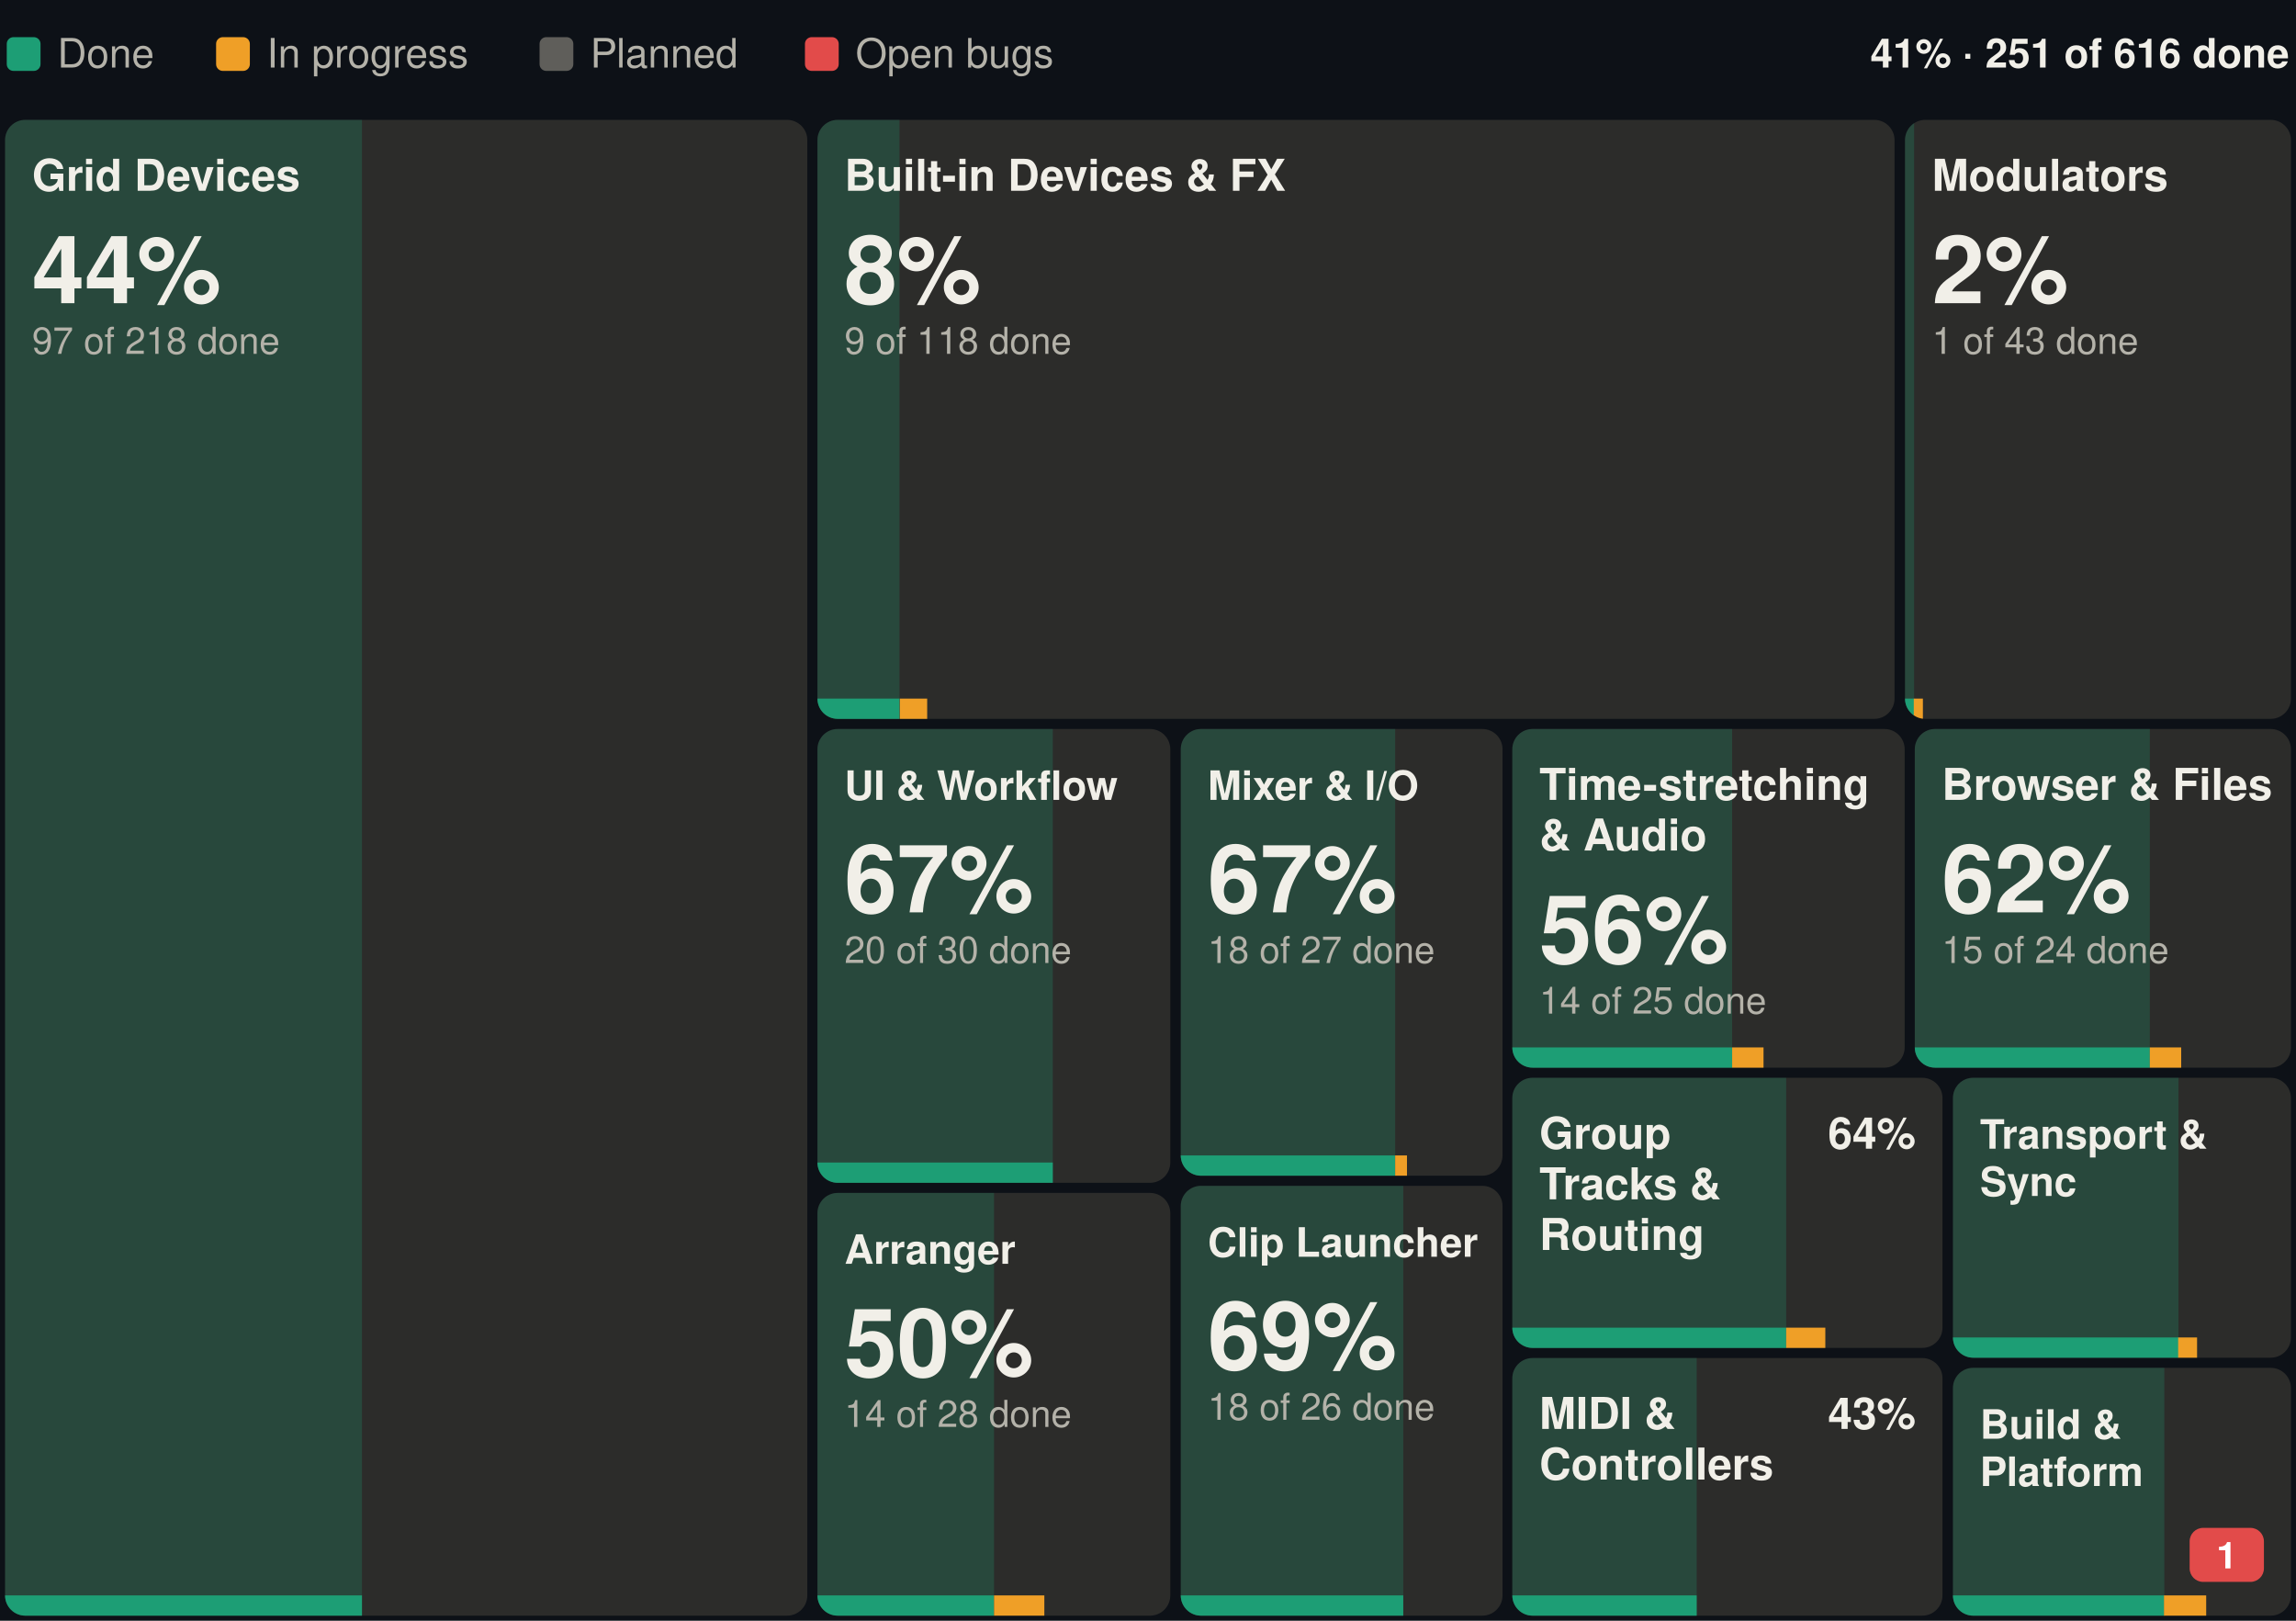
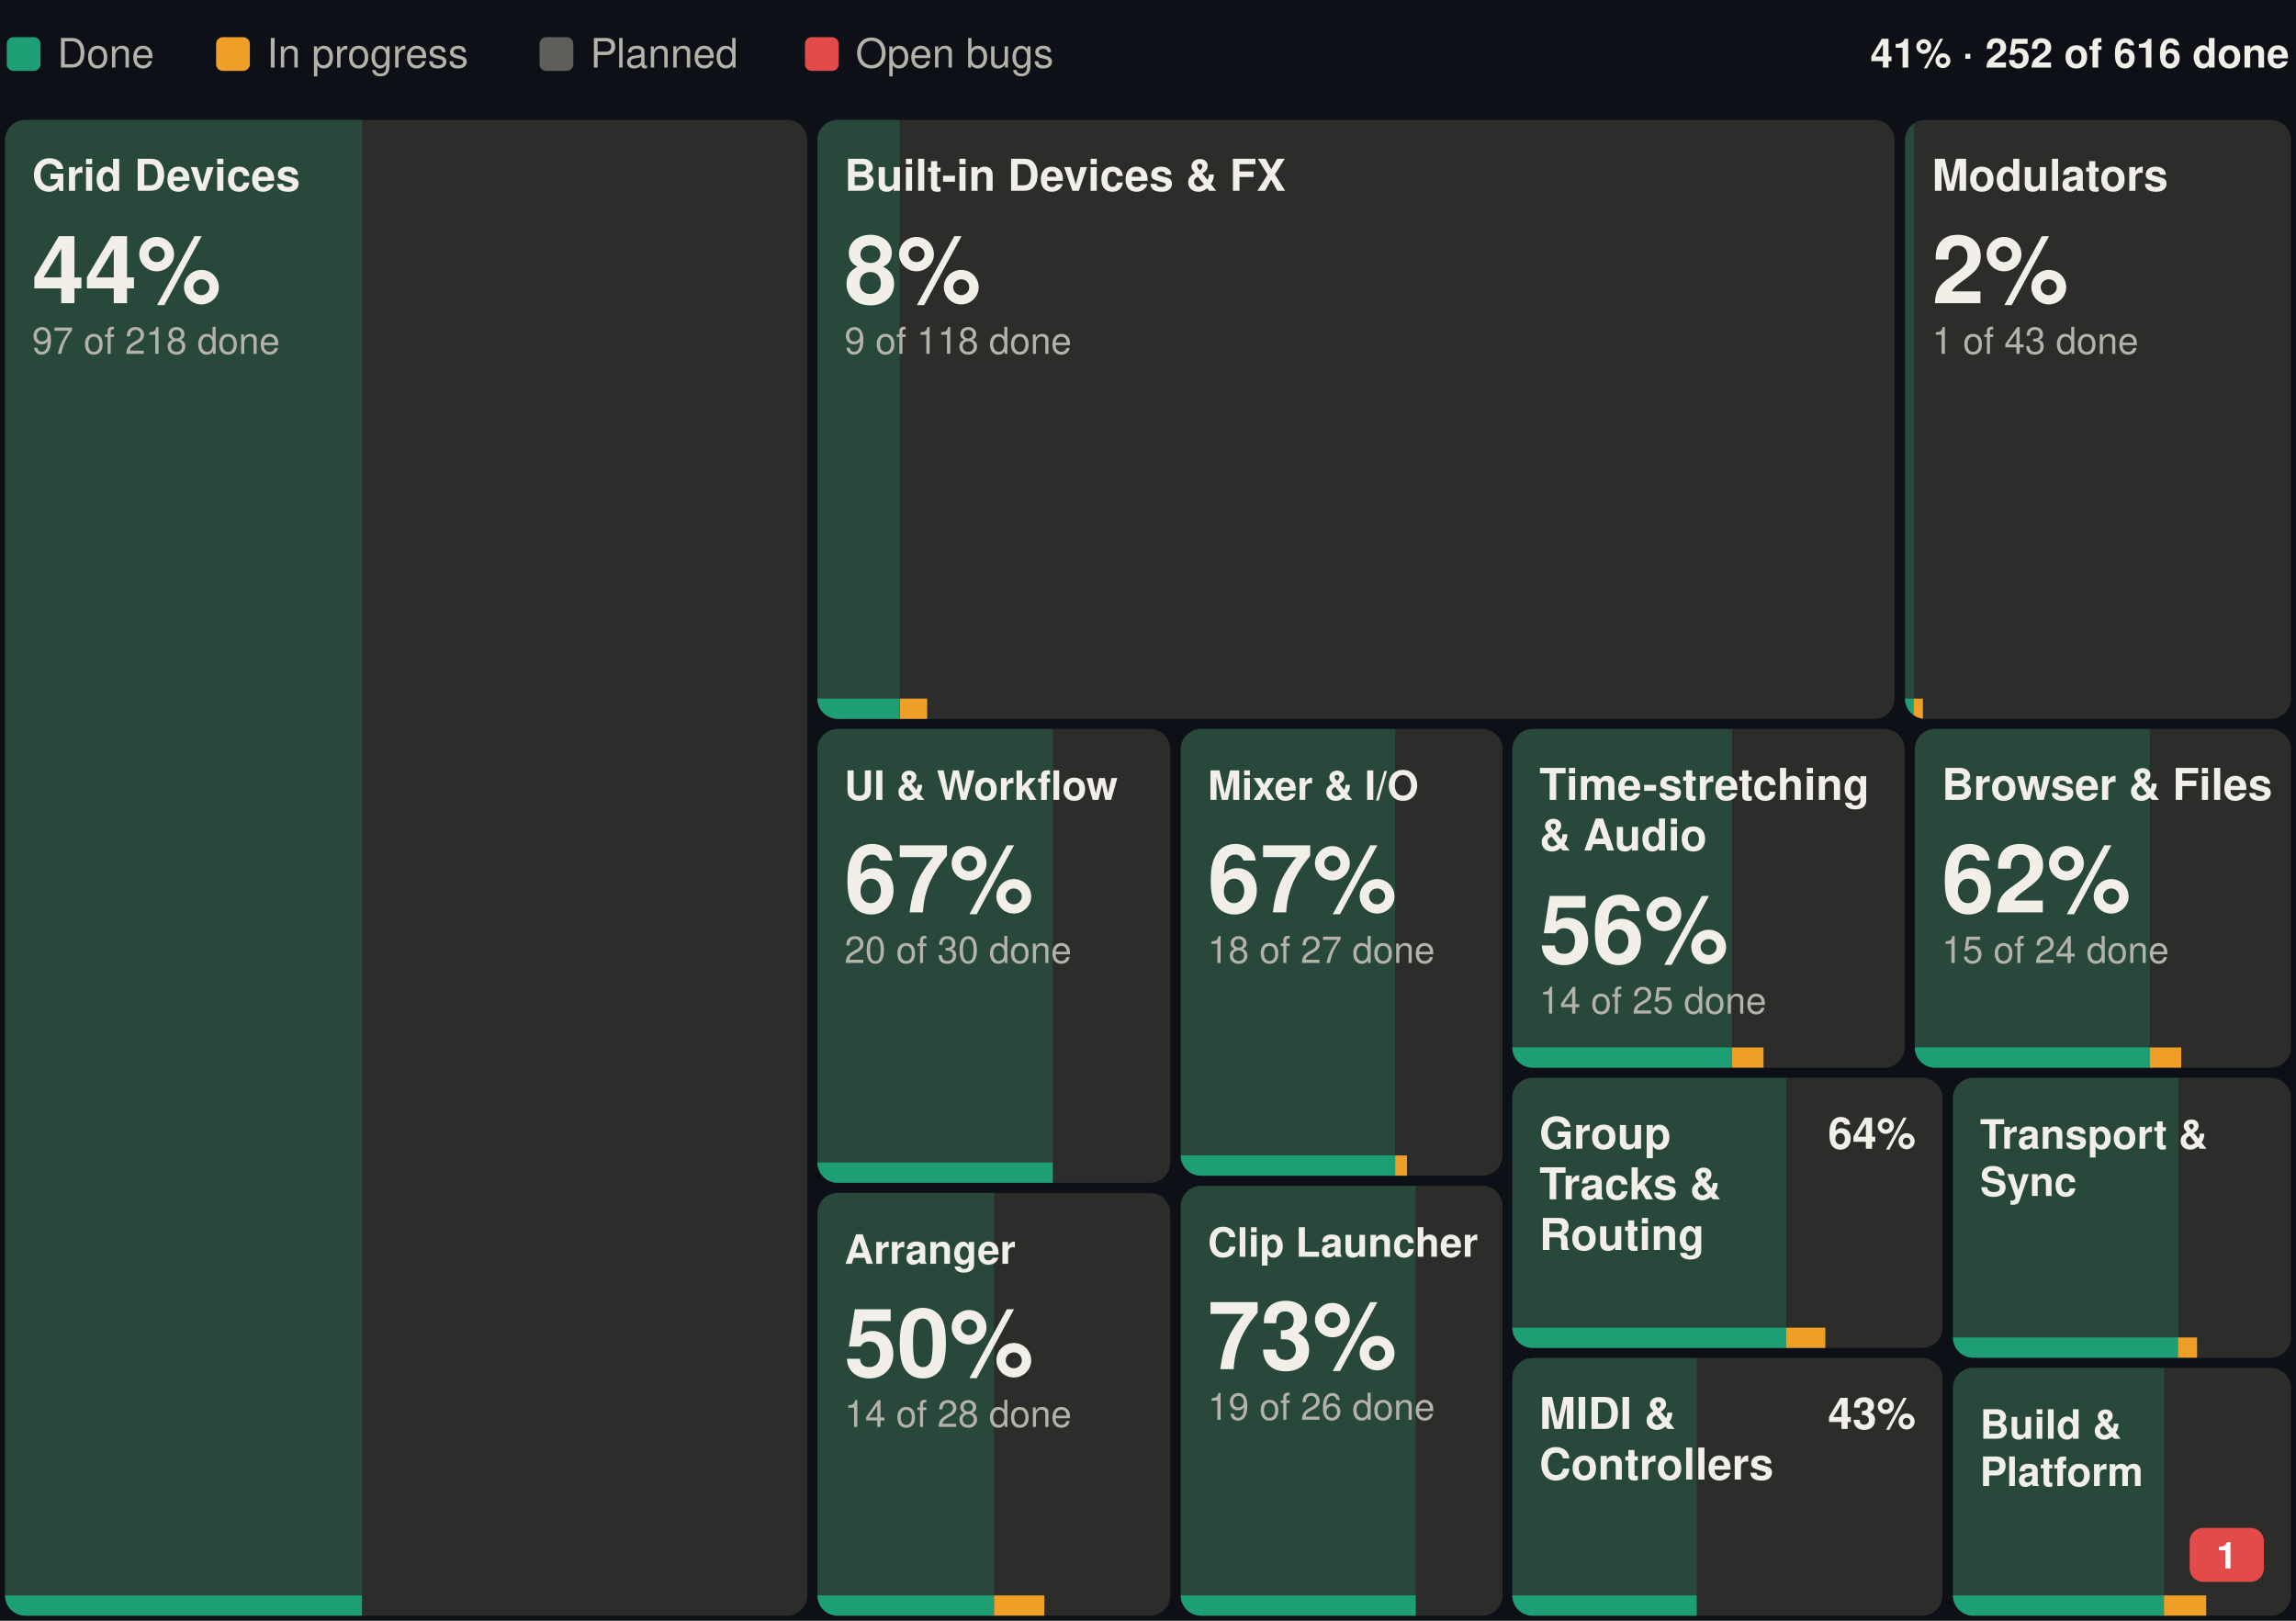
- <svg xmlns="http://www.w3.org/2000/svg" width="680" height="480" viewBox="0 0 680 480" font-family="-apple-system, BlinkMacSystemFont, 'Segoe UI', Helvetica, Arial, sans-serif" role="img" aria-label="Hikaru OpenLive vs Bitwig Studio 5.1.7: 251 of 616 features done">
+ <svg xmlns="http://www.w3.org/2000/svg" width="680" height="480" viewBox="0 0 680 480" font-family="-apple-system, BlinkMacSystemFont, 'Segoe UI', Helvetica, Arial, sans-serif" role="img" aria-label="Hikaru OpenLive vs Bitwig Studio 5.1.7: 252 of 616 features done">
  <rect width="680" height="480" fill="#0d1117" />
-   <text x="678.0" y="20.0" font-size="12" font-weight="600" text-anchor="end" fill="#F1EFE8">41% · 251 of 616 done</text>
+   <text x="678.0" y="20.0" font-size="12" font-weight="600" text-anchor="end" fill="#F1EFE8">41% · 252 of 616 done</text>
  <rect x="2.0" y="11" width="10" height="10" rx="2" fill="#1D9E75" />
  <text x="17.0" y="20.0" font-size="12" fill="#B4B2A9">Done</text>
  <rect x="64.0" y="11" width="10" height="10" rx="2" fill="#EF9F27" />
  <text x="79.0" y="20.0" font-size="12" fill="#B4B2A9">In progress</text>
  <rect x="159.8" y="11" width="10" height="10" rx="2" fill="#5F5E5A" />
  <text x="174.8" y="20.0" font-size="12" fill="#B4B2A9">Planned</text>
  <rect x="238.4" y="11" width="10" height="10" rx="2" fill="#E24B4A" />
  <text x="253.4" y="20.0" font-size="12" fill="#B4B2A9">Open bugs</text>
  <g>
    <clipPath id="b0">
      <rect x="349.7" y="351.2" width="95.3" height="127.3" rx="6" />
    </clipPath>
    <g clip-path="url(#b0)">
      <rect x="349.7" y="351.2" width="95.3" height="127.3" fill="#2C2C2A" />
-       <rect x="349.7" y="351.2" width="65.9" height="127.3" fill="#1D9E75" fill-opacity="0.25" />
-       <rect x="349.7" y="472.5" width="65.9" height="6" fill="#1D9E75" />
+       <rect x="349.7" y="351.2" width="69.6" height="127.3" fill="#1D9E75" fill-opacity="0.25" />
+       <rect x="349.7" y="472.5" width="69.6" height="6" fill="#1D9E75" />
    </g>
    <text x="357.7" y="372.2" font-size="12" font-weight="600" fill="#F1EFE8">Clip Launcher</text>
-     <text x="357.7" y="405.5" font-size="28" font-weight="600" fill="#F1EFE8">69%</text>
-     <text x="357.7" y="420.5" font-size="11" fill="#B4B2A9">18 of 26 done</text>
+     <text x="357.7" y="405.5" font-size="28" font-weight="600" fill="#F1EFE8">73%</text>
+     <text x="357.7" y="420.5" font-size="11" fill="#B4B2A9">19 of 26 done</text>
  </g>
  <g>
    <clipPath id="b1">
      <rect x="242.1" y="353.3" width="104.5" height="125.2" rx="6" />
    </clipPath>
    <g clip-path="url(#b1)">
      <rect x="242.1" y="353.3" width="104.5" height="125.2" fill="#2C2C2A" />
      <rect x="242.1" y="353.3" width="52.3" height="125.2" fill="#1D9E75" fill-opacity="0.25" />
      <rect x="242.1" y="472.5" width="52.3" height="6" fill="#1D9E75" />
      <rect x="294.4" y="472.5" width="14.9" height="6" fill="#EF9F27" />
    </g>
    <text x="250.1" y="374.3" font-size="12" font-weight="600" fill="#F1EFE8">Arranger</text>
    <text x="250.1" y="407.6" font-size="28" font-weight="600" fill="#F1EFE8">50%</text>
    <text x="250.1" y="422.6" font-size="11" fill="#B4B2A9">14 of 28 done</text>
  </g>
  <g>
    <clipPath id="b2">
      <rect x="578.4" y="319.2" width="100.1" height="82.9" rx="6" />
    </clipPath>
    <g clip-path="url(#b2)">
      <rect x="578.4" y="319.2" width="100.1" height="82.9" fill="#2C2C2A" />
      <rect x="578.4" y="319.2" width="66.8" height="82.9" fill="#1D9E75" fill-opacity="0.25" />
      <rect x="578.4" y="396.1" width="66.8" height="6" fill="#1D9E75" />
      <rect x="645.1" y="396.1" width="5.6" height="6" fill="#EF9F27" />
    </g>
    <text x="586.4" y="340.2" font-size="12" font-weight="600" fill="#F1EFE8">Transport &amp;</text>
    <text x="586.4" y="354.2" font-size="12" font-weight="600" fill="#F1EFE8">Sync</text>
  </g>
  <g>
    <clipPath id="b3">
      <rect x="447.9" y="319.2" width="127.4" height="80.0" rx="6" />
    </clipPath>
    <g clip-path="url(#b3)">
      <rect x="447.9" y="319.2" width="127.4" height="80.0" fill="#2C2C2A" />
      <rect x="447.9" y="319.2" width="81.1" height="80.0" fill="#1D9E75" fill-opacity="0.25" />
      <rect x="447.9" y="393.2" width="81.1" height="6" fill="#1D9E75" />
      <rect x="529.0" y="393.2" width="11.6" height="6" fill="#EF9F27" />
    </g>
    <text x="455.9" y="340.2" font-size="13" font-weight="600" fill="#F1EFE8">Group</text>
    <text x="455.9" y="355.2" font-size="13" font-weight="600" fill="#F1EFE8">Tracks &amp;</text>
    <text x="455.9" y="370.2" font-size="13" font-weight="600" fill="#F1EFE8">Routing</text>
    <text x="567.4" y="340.2" font-size="13" font-weight="600" text-anchor="end" fill="#F1EFE8">64%</text>
  </g>
  <g>
    <clipPath id="b4">
      <rect x="447.9" y="215.9" width="116.2" height="100.3" rx="6" />
    </clipPath>
    <g clip-path="url(#b4)">
      <rect x="447.9" y="215.9" width="116.2" height="100.3" fill="#2C2C2A" />
      <rect x="447.9" y="215.9" width="65.1" height="100.3" fill="#1D9E75" fill-opacity="0.25" />
      <rect x="447.9" y="310.2" width="65.1" height="6" fill="#1D9E75" />
      <rect x="513.0" y="310.2" width="9.3" height="6" fill="#EF9F27" />
    </g>
    <text x="455.9" y="236.9" font-size="13" font-weight="600" fill="#F1EFE8">Time-stretching</text>
    <text x="455.9" y="251.9" font-size="13" font-weight="600" fill="#F1EFE8">&amp; Audio</text>
    <text x="455.9" y="285.2" font-size="28" font-weight="600" fill="#F1EFE8">56%</text>
    <text x="455.9" y="300.2" font-size="11" fill="#B4B2A9">14 of 25 done</text>
  </g>
  <g>
    <clipPath id="b5">
      <rect x="242.1" y="35.5" width="319.0" height="177.4" rx="6" />
    </clipPath>
    <g clip-path="url(#b5)">
      <rect x="242.1" y="35.5" width="319.0" height="177.4" fill="#2C2C2A" />
      <rect x="242.1" y="35.5" width="24.3" height="177.4" fill="#1D9E75" fill-opacity="0.25" />
      <rect x="242.1" y="206.9" width="24.3" height="6" fill="#1D9E75" />
      <rect x="266.5" y="206.9" width="8.1" height="6" fill="#EF9F27" />
    </g>
    <text x="250.1" y="56.5" font-size="13" font-weight="600" fill="#F1EFE8">Built-in Devices &amp; FX</text>
    <text x="250.1" y="89.8" font-size="28" font-weight="600" fill="#F1EFE8">8%</text>
    <text x="250.1" y="104.8" font-size="11" fill="#B4B2A9">9 of 118 done</text>
  </g>
  <g>
    <clipPath id="b6">
      <rect x="564.2" y="35.5" width="114.3" height="177.4" rx="6" />
    </clipPath>
    <g clip-path="url(#b6)">
      <rect x="564.2" y="35.5" width="114.3" height="177.4" fill="#2C2C2A" />
      <rect x="564.2" y="35.5" width="2.7" height="177.4" fill="#1D9E75" fill-opacity="0.25" />
      <rect x="564.2" y="206.9" width="2.7" height="6" fill="#1D9E75" />
      <rect x="566.8" y="206.9" width="2.7" height="6" fill="#EF9F27" />
    </g>
    <text x="572.2" y="56.5" font-size="13" font-weight="600" fill="#F1EFE8">Modulators</text>
    <text x="572.2" y="89.8" font-size="28" font-weight="600" fill="#F1EFE8">2%</text>
    <text x="572.2" y="104.8" font-size="11" fill="#B4B2A9">1 of 43 done</text>
  </g>
  <g>
    <clipPath id="b7">
      <rect x="1.5" y="35.5" width="237.6" height="443.0" rx="6" />
    </clipPath>
    <g clip-path="url(#b7)">
      <rect x="1.5" y="35.5" width="237.6" height="443.0" fill="#2C2C2A" />
      <rect x="1.5" y="35.5" width="105.7" height="443.0" fill="#1D9E75" fill-opacity="0.25" />
      <rect x="1.5" y="472.5" width="105.7" height="6" fill="#1D9E75" />
    </g>
    <text x="9.5" y="56.5" font-size="13" font-weight="600" fill="#F1EFE8">Grid Devices</text>
    <text x="9.5" y="89.8" font-size="28" font-weight="600" fill="#F1EFE8">44%</text>
    <text x="9.5" y="104.8" font-size="11" fill="#B4B2A9">97 of 218 done</text>
  </g>
  <g>
    <clipPath id="b8">
      <rect x="349.7" y="215.9" width="95.3" height="132.3" rx="6" />
    </clipPath>
    <g clip-path="url(#b8)">
      <rect x="349.7" y="215.9" width="95.3" height="132.3" fill="#2C2C2A" />
      <rect x="349.7" y="215.9" width="63.5" height="132.3" fill="#1D9E75" fill-opacity="0.25" />
      <rect x="349.7" y="342.2" width="63.5" height="6" fill="#1D9E75" />
      <rect x="413.2" y="342.2" width="3.5" height="6" fill="#EF9F27" />
    </g>
    <text x="357.7" y="236.9" font-size="12" font-weight="600" fill="#F1EFE8">Mixer &amp; I/O</text>
    <text x="357.7" y="270.2" font-size="28" font-weight="600" fill="#F1EFE8">67%</text>
    <text x="357.7" y="285.2" font-size="11" fill="#B4B2A9">18 of 27 done</text>
  </g>
  <g>
    <clipPath id="b9">
      <rect x="567.1" y="215.9" width="111.4" height="100.3" rx="6" />
    </clipPath>
    <g clip-path="url(#b9)">
      <rect x="567.1" y="215.9" width="111.4" height="100.3" fill="#2C2C2A" />
      <rect x="567.1" y="215.9" width="69.6" height="100.3" fill="#1D9E75" fill-opacity="0.25" />
      <rect x="567.1" y="310.2" width="69.6" height="6" fill="#1D9E75" />
      <rect x="636.7" y="310.2" width="9.3" height="6" fill="#EF9F27" />
    </g>
    <text x="575.1" y="236.9" font-size="13" font-weight="600" fill="#F1EFE8">Browser &amp; Files</text>
    <text x="575.1" y="270.2" font-size="28" font-weight="600" fill="#F1EFE8">62%</text>
    <text x="575.1" y="285.2" font-size="11" fill="#B4B2A9">15 of 24 done</text>
  </g>
  <g>
    <clipPath id="b10">
      <rect x="447.9" y="402.2" width="127.4" height="76.3" rx="6" />
    </clipPath>
    <g clip-path="url(#b10)">
      <rect x="447.9" y="402.2" width="127.4" height="76.3" fill="#2C2C2A" />
      <rect x="447.9" y="402.2" width="54.6" height="76.3" fill="#1D9E75" fill-opacity="0.25" />
      <rect x="447.9" y="472.5" width="54.6" height="6" fill="#1D9E75" />
    </g>
    <text x="455.9" y="423.2" font-size="13" font-weight="600" fill="#F1EFE8">MIDI &amp;</text>
    <text x="455.9" y="438.2" font-size="13" font-weight="600" fill="#F1EFE8">Controllers</text>
    <text x="567.4" y="423.2" font-size="13" font-weight="600" text-anchor="end" fill="#F1EFE8">43%</text>
  </g>
  <g>
    <clipPath id="b11">
      <rect x="242.1" y="215.9" width="104.5" height="134.4" rx="6" />
    </clipPath>
    <g clip-path="url(#b11)">
      <rect x="242.1" y="215.9" width="104.5" height="134.4" fill="#2C2C2A" />
      <rect x="242.1" y="215.9" width="69.7" height="134.4" fill="#1D9E75" fill-opacity="0.25" />
      <rect x="242.1" y="344.3" width="69.7" height="6" fill="#1D9E75" />
    </g>
    <text x="250.1" y="236.9" font-size="12" font-weight="600" fill="#F1EFE8">UI &amp; Workflow</text>
    <text x="250.1" y="270.2" font-size="28" font-weight="600" fill="#F1EFE8">67%</text>
    <text x="250.1" y="285.2" font-size="11" fill="#B4B2A9">20 of 30 done</text>
  </g>
  <g>
    <clipPath id="b12">
      <rect x="578.4" y="405.1" width="100.1" height="73.4" rx="6" />
    </clipPath>
    <g clip-path="url(#b12)">
      <rect x="578.4" y="405.1" width="100.1" height="73.4" fill="#2C2C2A" />
      <rect x="578.4" y="405.1" width="62.6" height="73.4" fill="#1D9E75" fill-opacity="0.25" />
      <rect x="578.4" y="472.5" width="62.6" height="6" fill="#1D9E75" />
      <rect x="640.9" y="472.5" width="12.5" height="6" fill="#EF9F27" />
    </g>
    <text x="586.4" y="426.1" font-size="12" font-weight="600" fill="#F1EFE8">Build &amp;</text>
    <text x="586.4" y="440.1" font-size="12" font-weight="600" fill="#F1EFE8">Platform</text>
    <rect x="648.5" y="452.5" width="22.0" height="16.0" rx="4" fill="#E24B4A" />
    <text x="659.5" y="464.5" font-size="11" font-weight="600" text-anchor="middle" fill="#ffffff">1</text>
  </g>
</svg>
